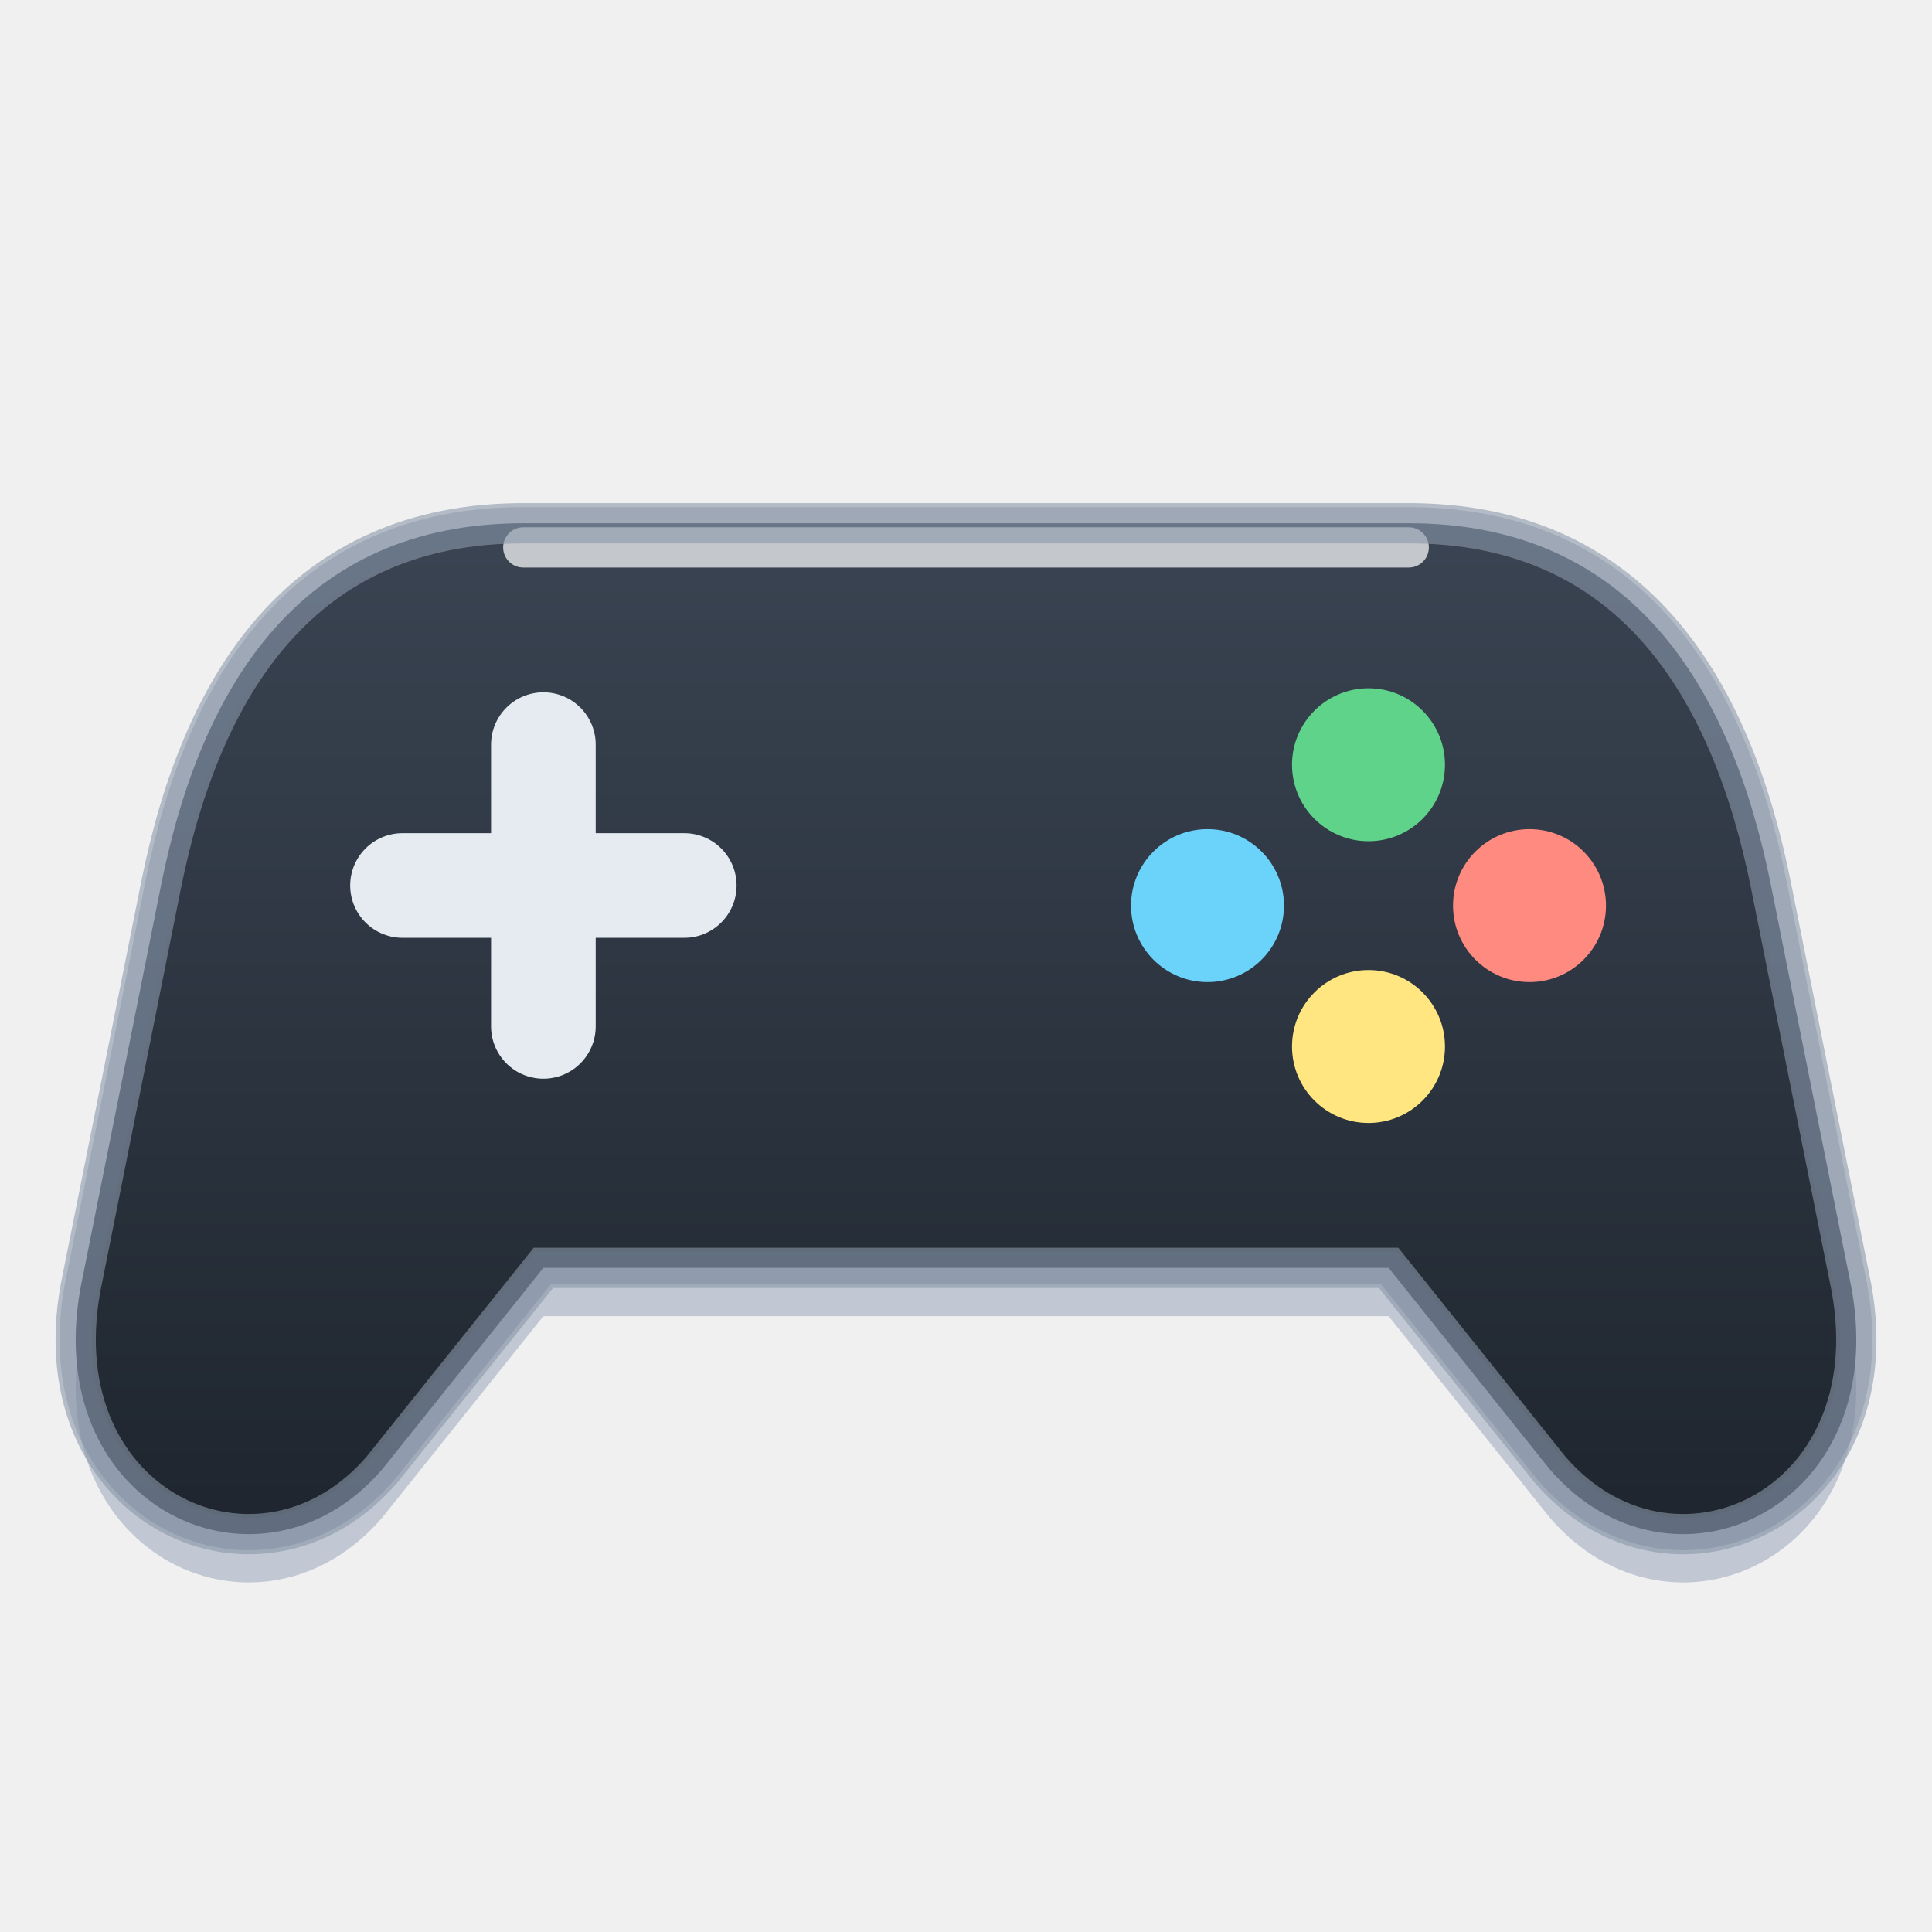
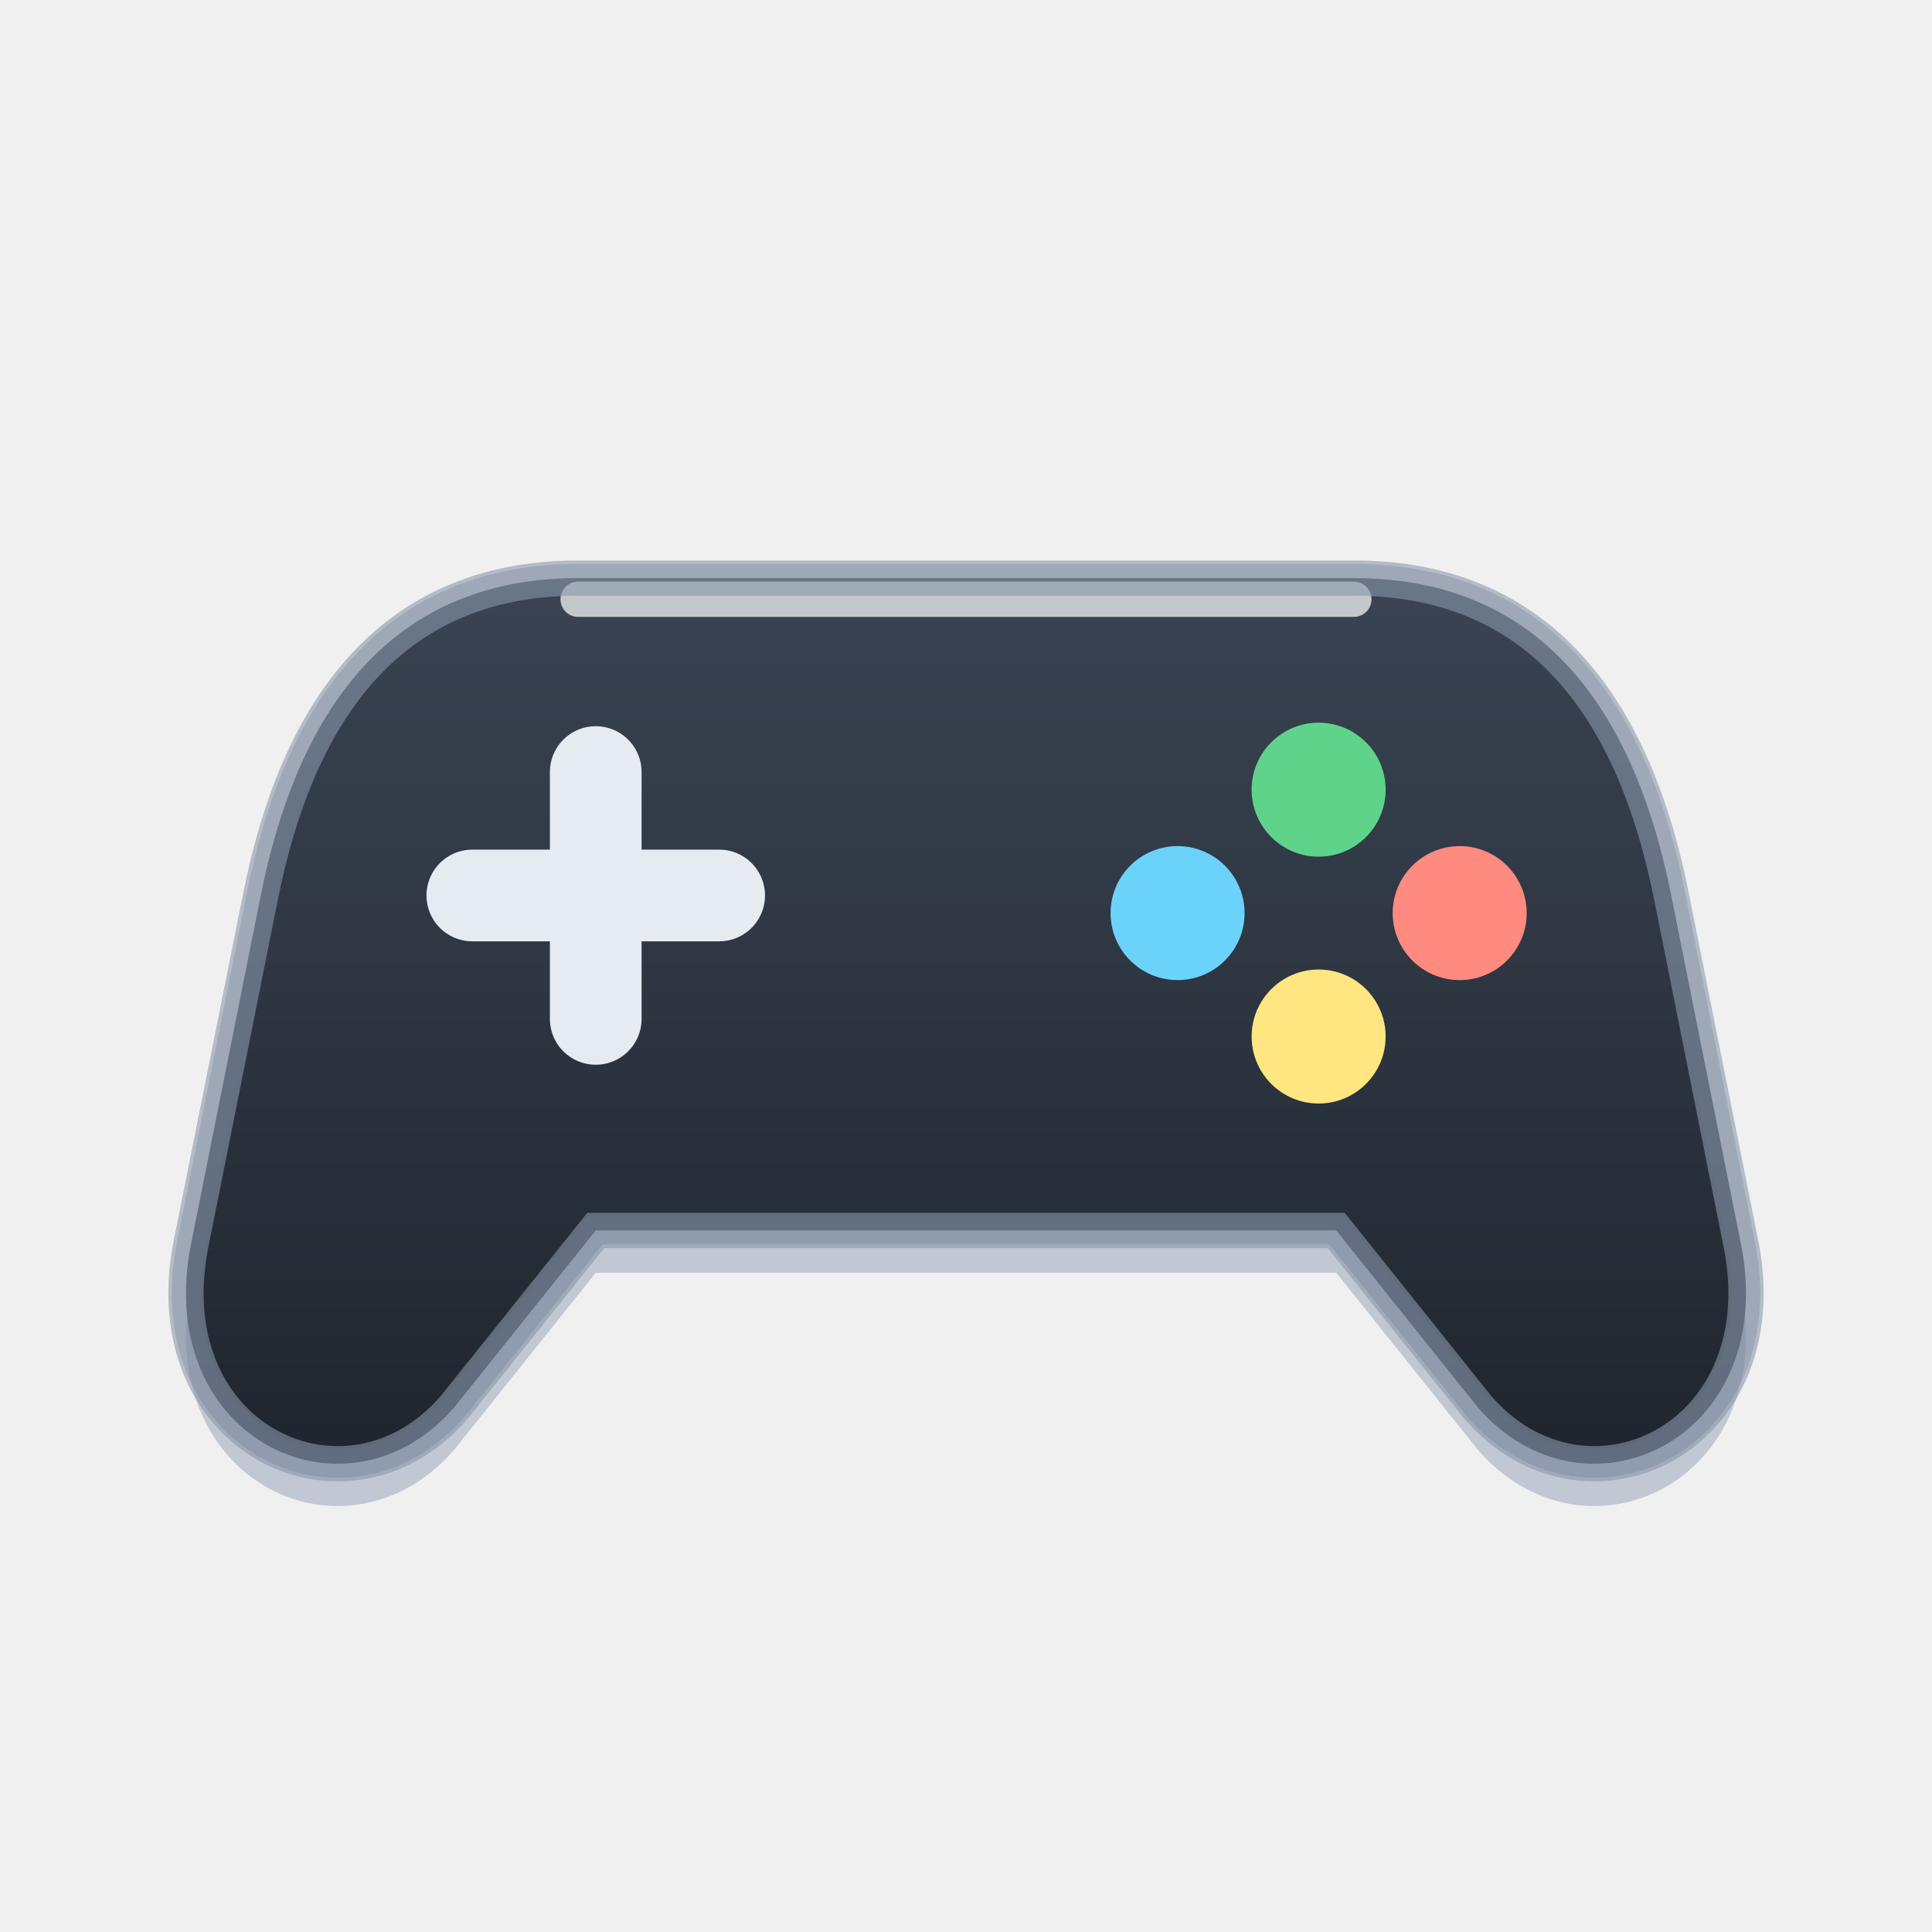
<svg xmlns="http://www.w3.org/2000/svg" viewBox="0 0 48 48" width="48" height="48">
  <defs>
    <linearGradient id="settings_gaming-g1" x1="0" y1="0" x2="0" y2="1">
      <stop offset="0" stop-color="#3A4452" />
      <stop offset="1" stop-color="#1E252E" />
    </linearGradient>
    <linearGradient id="settings_gaming-g2" x1="0" y1="0" x2="0" y2="1">
      <stop offset="0" stop-color="#5FD38A" />
      <stop offset="1" stop-color="#5FD38A" />
    </linearGradient>
    <linearGradient id="settings_gaming-g3" x1="0" y1="0" x2="0" y2="1">
      <stop offset="0" stop-color="#FF8A80" />
      <stop offset="1" stop-color="#FF8A80" />
    </linearGradient>
    <linearGradient id="settings_gaming-g4" x1="0" y1="0" x2="0" y2="1">
      <stop offset="0" stop-color="#6BD3FA" />
      <stop offset="1" stop-color="#6BD3FA" />
    </linearGradient>
    <linearGradient id="settings_gaming-g5" x1="0" y1="0" x2="0" y2="1">
      <stop offset="0" stop-color="#FFE680" />
      <stop offset="1" stop-color="#FFE680" />
    </linearGradient>
  </defs>
-   <path d="M13 13H35C40.5 13 43 17 44 22L46 32C47 37.5 41.5 40 38.5 36.5L34.5 31.5H13.5L9.5 36.5C6.5 40 1 37.5 2 32L4 22C5 17 7.5 13 13 13Z" fill="#08245F" fill-opacity="0.2" transform="translate(0 1.2)" />
-   <path d="M13 13H35C40.5 13 43 17 44 22L46 32C47 37.5 41.5 40 38.5 36.5L34.5 31.5H13.5L9.5 36.5C6.5 40 1 37.5 2 32L4 22C5 17 7.5 13 13 13Z" fill="url(#settings_gaming-g1)" />
-   <path d="M13 13H35C40.5 13 43 17 44 22L46 32C47 37.5 41.5 40 38.5 36.5L34.5 31.5H13.5L9.5 36.5C6.5 40 1 37.5 2 32L4 22C5 17 7.5 13 13 13Z" fill="none" stroke="#33465F" stroke-opacity=".28" stroke-width=".8" />
-   <path d="M13 13.6H35" fill="none" stroke="#FFFFFF" stroke-opacity=".7" stroke-width="1" stroke-linecap="round" />
-   <path d="M13 13H35C40.5 13 43 17 44 22L46 32C47 37.5 41.5 40 38.5 36.5L34.5 31.5H13.5L9.5 36.5C6.5 40 1 37.5 2 32L4 22C5 17 7.5 13 13 13Z" fill="none" stroke="#8A98AA" stroke-opacity=".6" stroke-width="1" />
-   <path d="M13.5 18.5V25.5M10 22H17" fill="none" stroke="#E6EBF1" stroke-opacity="1.0" stroke-width="2.6" stroke-linecap="round" stroke-linejoin="round" />
-   <path d="M32.1 19a1.9 1.9 0 1 0 3.8 0a1.9 1.9 0 1 0 -3.8 0Z" fill="url(#settings_gaming-g2)" />
-   <path d="M36.1 22.5a1.9 1.9 0 1 0 3.8 0a1.9 1.9 0 1 0 -3.8 0Z" fill="url(#settings_gaming-g3)" />
-   <path d="M28.1 22.5a1.9 1.9 0 1 0 3.8 0a1.9 1.9 0 1 0 -3.8 0Z" fill="url(#settings_gaming-g4)" />
-   <path d="M32.1 26a1.9 1.9 0 1 0 3.8 0a1.9 1.9 0 1 0 -3.8 0Z" fill="url(#settings_gaming-g5)" />
+   <g transform="translate(24.000 24.000) scale(0.8761) translate(-24.0 -24.0)">
+     <path d="M13 13H35C40.5 13 43 17 44 22L46 32C47 37.5 41.5 40 38.5 36.5L34.5 31.5H13.5L9.5 36.5C6.5 40 1 37.5 2 32L4 22C5 17 7.5 13 13 13Z" fill="#08245F" fill-opacity="0.2" transform="translate(0 1.2)" />
+     <path d="M13 13H35C40.5 13 43 17 44 22L46 32C47 37.5 41.5 40 38.5 36.5L34.5 31.5H13.5L9.5 36.5C6.5 40 1 37.5 2 32L4 22C5 17 7.5 13 13 13Z" fill="url(#settings_gaming-g1)" />
+     <path d="M13 13H35C40.5 13 43 17 44 22L46 32C47 37.5 41.5 40 38.5 36.5L34.5 31.5H13.5L9.5 36.5C6.5 40 1 37.5 2 32L4 22C5 17 7.5 13 13 13Z" fill="none" stroke="#33465F" stroke-opacity=".28" stroke-width=".8" />
+     <path d="M13 13.6H35" fill="none" stroke="#FFFFFF" stroke-opacity=".7" stroke-width="1" stroke-linecap="round" />
+     <path d="M13 13H35C40.5 13 43 17 44 22L46 32C47 37.5 41.5 40 38.5 36.5L34.5 31.5H13.5L9.5 36.5C6.5 40 1 37.5 2 32L4 22C5 17 7.5 13 13 13Z" fill="none" stroke="#8A98AA" stroke-opacity=".6" stroke-width="1" />
+     <path d="M13.5 18.5V25.5M10 22H17" fill="none" stroke="#E6EBF1" stroke-opacity="1.0" stroke-width="2.6" stroke-linecap="round" stroke-linejoin="round" />
+     <path d="M32.1 19a1.9 1.9 0 1 0 3.8 0a1.9 1.9 0 1 0 -3.8 0Z" fill="url(#settings_gaming-g2)" />
+     <path d="M36.1 22.5a1.9 1.9 0 1 0 3.8 0a1.9 1.9 0 1 0 -3.8 0Z" fill="url(#settings_gaming-g3)" />
+     <path d="M28.1 22.5a1.9 1.9 0 1 0 3.8 0a1.9 1.9 0 1 0 -3.8 0Z" fill="url(#settings_gaming-g4)" />
+     <path d="M32.1 26a1.9 1.9 0 1 0 3.8 0a1.9 1.9 0 1 0 -3.8 0Z" fill="url(#settings_gaming-g5)" />
+   </g>
</svg>
